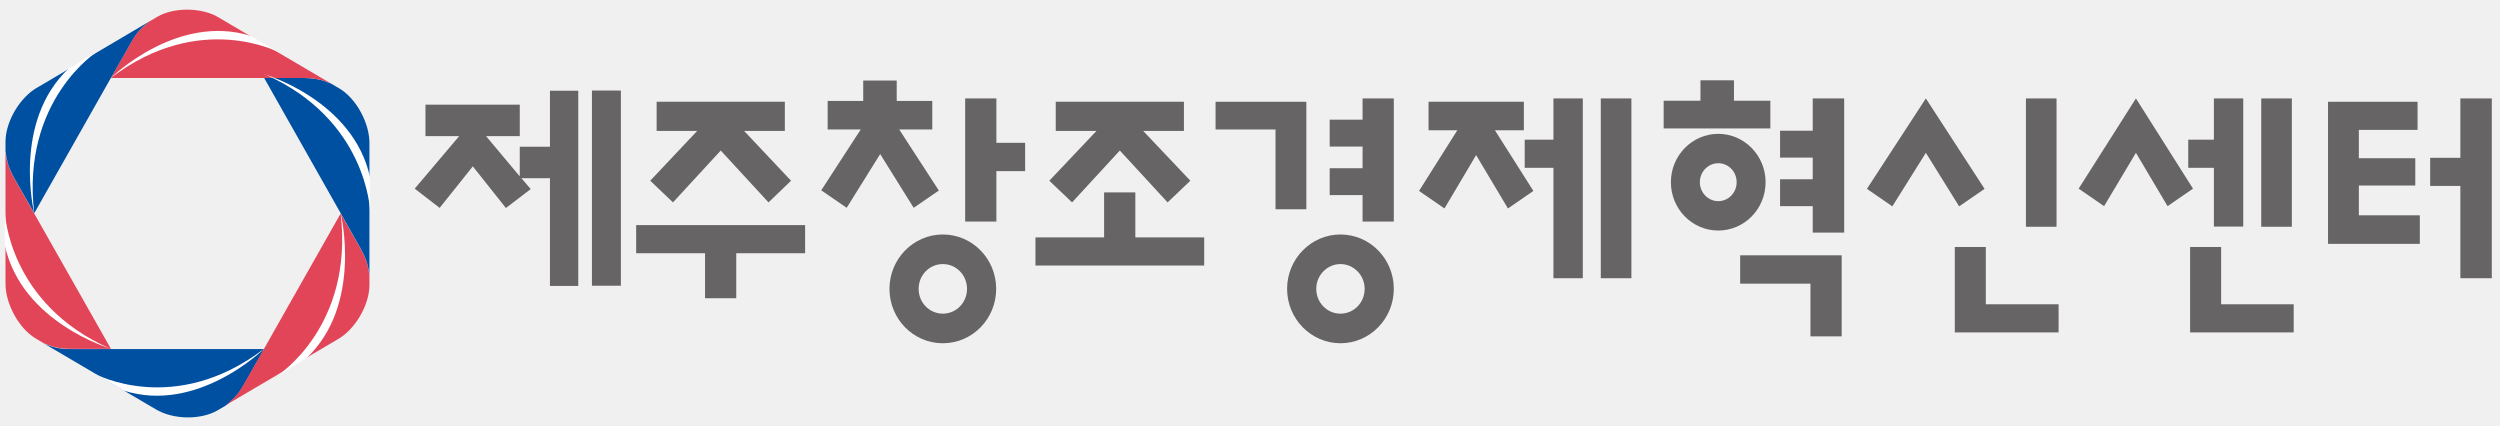
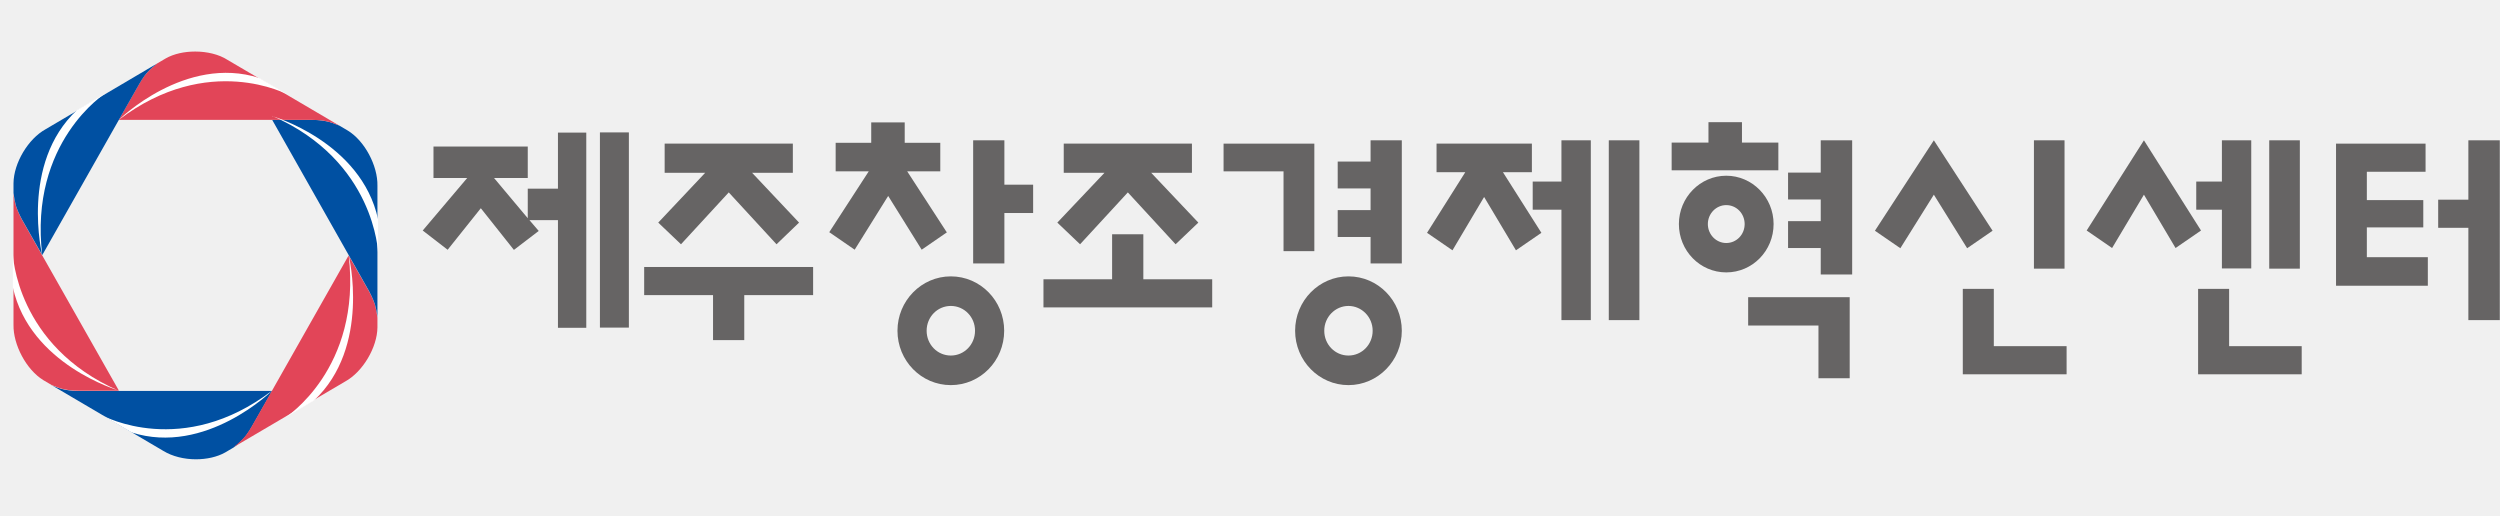
- <svg xmlns="http://www.w3.org/2000/svg" width="194" height="33" viewBox="0 0 194 33" fill="none">
-   <path d="M101.372 16.239V7.896H94.328V10.047H98.981V16.239H101.372Z" fill="#666464" />
-   <path d="M73.163 18.196C70.885 18.196 69.023 20.087 69.023 22.416C69.023 24.744 70.869 26.636 73.163 26.636C75.458 26.636 77.303 24.744 77.303 22.416C77.303 20.087 75.458 18.196 73.163 18.196ZM73.163 24.34C72.12 24.34 71.286 23.483 71.286 22.416C71.286 21.349 72.12 20.492 73.163 20.492C74.206 20.492 75.041 21.349 75.041 22.416C75.041 23.483 74.206 24.34 73.163 24.34Z" fill="#666464" />
-   <path d="M77.319 7.638H74.897V17.193H77.319V13.28H79.55V11.082H77.319V7.638Z" fill="#666464" />
-   <path d="M88.102 14.93H85.679V18.422H80.352V20.605H93.445V18.422H88.102V14.93Z" fill="#666464" />
-   <path d="M57.133 23.143H54.711V19.651H49.367V17.468H62.477V19.651H57.133V23.143Z" fill="#666464" />
-   <path d="M83.192 15.706L86.899 11.68L90.606 15.706L92.371 14.024L88.712 10.16H91.873V7.896H81.925V10.16H85.086L81.427 14.024L83.192 15.706Z" fill="#666464" />
-   <path d="M52.223 15.706L55.93 11.68L59.636 15.706L61.385 14.024L57.743 10.16H60.904V7.896H50.955V10.16H54.1L50.458 14.024L52.223 15.706Z" fill="#666464" />
-   <path d="M171.798 17.581H174.076V7.638H171.798V10.839H169.808V13.022H171.798V17.581Z" fill="#666464" />
-   <path d="M159.587 7.638H157.212V17.597H159.587V7.638Z" fill="#666464" />
-   <path d="M177.847 7.638H175.472V17.597H177.847V7.638Z" fill="#666464" />
-   <path d="M72.843 14.768L69.778 10.047H72.345V7.832H69.585V6.247H66.986V7.832H64.226V10.047H66.793C65.606 11.874 63.728 14.768 63.728 14.768L65.702 16.126L68.302 11.955L70.901 16.126L72.875 14.768H72.843Z" fill="#666464" />
-   <path d="M140.668 10.144H138.133V12.229H140.668V13.911H138.133V15.997H140.668V18.05H143.107V7.638H140.668V10.144Z" fill="#666464" />
-   <path d="M104.019 18.196C101.741 18.196 99.879 20.087 99.879 22.416C99.879 24.744 101.741 26.636 104.019 26.636C106.298 26.636 108.159 24.744 108.159 22.416C108.159 20.087 106.314 18.196 104.019 18.196ZM104.019 24.34C102.976 24.34 102.142 23.483 102.142 22.416C102.142 21.349 102.992 20.492 104.019 20.492C105.046 20.492 105.897 21.349 105.897 22.416C105.897 23.483 105.062 24.34 104.019 24.34Z" fill="#666464" />
-   <path d="M154.003 14.655L149.446 7.638L144.873 14.655L146.846 16.013L149.446 11.858L152.029 16.013L154.003 14.655Z" fill="#666464" />
-   <path d="M154.099 19.166H151.692V25.795H159.747V23.612H154.099V19.166Z" fill="#666464" />
-   <path d="M190.924 7.638V12.246H188.582V14.428H190.924V21.591H193.363V7.638H190.924Z" fill="#666464" />
-   <path d="M172.359 19.166H169.952V25.795H177.991V23.612H172.359V19.166Z" fill="#666464" />
-   <path d="M183.046 14.396H187.426V12.278H183.046V10.079H187.603V7.896H180.655V18.923H187.779V16.708H183.046V14.396Z" fill="#666464" />
-   <path d="M165.748 7.638L161.304 14.639L163.277 15.997L165.748 11.858L168.203 15.997L170.177 14.639L165.748 7.638Z" fill="#666464" />
-   <path d="M118.252 10.111V7.896H110.855V10.111H113.086L110.117 14.816L112.091 16.175L114.546 12.036L117.017 16.175L118.991 14.816L116.006 10.111H118.252Z" fill="#666464" />
-   <path d="M120.547 10.839H118.317V13.022H120.547V21.591H122.826V7.638H120.547V10.839Z" fill="#666464" />
-   <path d="M105.736 9.287H103.185V11.373H105.736V13.054H103.185V15.14H105.736V17.193H108.159V7.638H105.736V9.287Z" fill="#666464" />
-   <path d="M126.596 7.638H124.221V21.591H126.596V7.638Z" fill="#666464" />
-   <path d="M135.036 22.011H140.492V26.102H142.915V19.812H135.036V22.011Z" fill="#666464" />
-   <path d="M137.01 14.137C137.01 12.068 135.357 10.386 133.336 10.386C131.314 10.386 129.661 12.068 129.661 14.137C129.661 16.207 131.298 17.889 133.336 17.889C135.373 17.889 137.01 16.207 137.01 14.137ZM133.336 15.609C132.549 15.609 131.908 14.946 131.908 14.137C131.908 13.329 132.549 12.666 133.336 12.666C134.122 12.666 134.764 13.313 134.764 14.137C134.764 14.962 134.122 15.609 133.336 15.609Z" fill="#666464" />
-   <path d="M137.379 7.816H134.555V6.231H131.956V7.816H129.1V9.966H137.379V7.816Z" fill="#666464" />
-   <path d="M34.108 16.126L32.182 14.639L35.632 10.564H33.017V8.123H40.334V10.564H37.718L40.334 13.685V11.389H42.676V7.04H44.874V22.189H42.676V13.83H40.462L41.184 14.671L39.258 16.142L36.691 12.909L34.108 16.142V16.126ZM45.934 22.173V7.023H48.18V22.173H45.934Z" fill="#666464" />
-   <path d="M3.379 26.636L12.06 31.745C12.75 32.165 13.665 32.391 14.579 32.391C15.414 32.391 16.232 32.214 16.858 31.858L17.516 31.47C17.821 31.243 18.061 31.017 18.27 30.791C18.607 30.435 18.928 29.853 18.928 29.853L20.5 27.088H5.465C5.465 27.088 4.807 27.088 4.342 26.975C4.053 26.91 3.732 26.797 3.379 26.652" fill="#0050A2" />
-   <path d="M26.438 16.563L20.485 27.072L18.912 29.837C18.912 29.837 18.591 30.419 18.254 30.775C18.046 31.001 17.789 31.227 17.5 31.454L26.181 26.345C27.529 25.601 28.652 23.709 28.668 22.157V21.397C28.62 21.009 28.556 20.686 28.475 20.395C28.331 19.926 28.01 19.344 28.01 19.344L26.438 16.579" fill="#E24558" />
-   <path d="M23.629 6.053H20.5L28.01 19.328C28.01 19.328 28.331 19.91 28.475 20.378C28.555 20.669 28.636 21.009 28.668 21.381V11.163C28.7 9.61 27.673 7.67 26.357 6.878L25.699 6.49C25.362 6.344 25.041 6.231 24.737 6.167C24.271 6.053 23.613 6.053 23.613 6.053" fill="#0050A2" />
-   <path d="M0.427 11.729V21.947C0.395 23.499 1.422 25.439 2.738 26.248L3.396 26.636C3.732 26.781 4.053 26.894 4.358 26.959C4.84 27.072 5.481 27.072 5.481 27.072H8.61L1.085 13.798C1.085 13.798 0.764 13.216 0.62 12.747C0.539 12.456 0.459 12.117 0.427 11.745" fill="#E24558" />
-   <path d="M14.516 0.75C13.681 0.75 12.863 0.928 12.237 1.284L11.579 1.672C11.274 1.898 11.034 2.125 10.825 2.351C10.488 2.707 10.167 3.289 10.167 3.289L8.595 6.053H23.614C23.614 6.053 24.272 6.053 24.737 6.167C25.026 6.231 25.347 6.344 25.7 6.49L17.035 1.397C16.361 0.96 15.43 0.75 14.532 0.75" fill="#E24558" />
-   <path d="M11.579 1.672L2.914 6.781C1.567 7.525 0.443 9.4 0.427 10.969V11.729C0.475 12.1 0.54 12.44 0.62 12.731C0.764 13.2 1.085 13.782 1.085 13.782L2.658 16.547L8.611 6.037L10.183 3.273C10.183 3.273 10.504 2.691 10.841 2.335C11.05 2.108 11.306 1.882 11.595 1.656" fill="#0050A2" />
-   <path d="M2.658 16.563C2.658 16.563 0.909 9.449 5.353 5.294L7.568 3.984C7.568 3.984 1.615 7.751 2.658 16.563Z" fill="white" />
-   <path d="M8.594 27.056C8.594 27.056 1.695 25.051 0.379 19.052V16.45C0.379 16.45 0.604 23.58 8.594 27.072V27.056Z" fill="white" />
-   <path d="M20.501 27.056C20.501 27.056 15.35 32.149 9.589 30.306L7.375 29.012C7.375 29.012 13.537 32.375 20.501 27.056Z" fill="white" />
-   <path d="M26.437 16.563C26.437 16.563 28.186 23.677 23.742 27.832L21.527 29.142C21.527 29.142 27.464 25.374 26.437 16.579V16.563Z" fill="white" />
-   <path d="M20.5 5.76C20.5 5.76 27.416 7.765 28.716 13.763V16.366C28.716 16.366 28.491 9.236 20.5 5.744V5.76Z" fill="white" />
-   <path d="M8.594 6.053C8.594 6.053 13.761 0.96 19.506 2.804L21.72 4.097C21.72 4.097 15.558 0.75 8.594 6.053Z" fill="white" />
+ <svg xmlns="http://www.w3.org/2000/svg" width="194" height="40" viewBox="0 0 194 40" fill="none">
+   <path d="M101.993 19.489V11.146H94.949V13.297H99.602V19.489H101.993Z" fill="#666464" />
+   <path d="M73.784 21.446C71.506 21.446 69.644 23.337 69.644 25.666C69.644 27.994 71.49 29.885 73.784 29.885C76.079 29.885 77.924 27.994 77.924 25.666C77.924 23.337 76.079 21.446 73.784 21.446ZM73.784 27.59C72.741 27.59 71.907 26.733 71.907 25.666C71.907 24.598 72.741 23.741 73.784 23.741C74.827 23.741 75.662 24.598 75.662 25.666C75.662 26.733 74.827 27.59 73.784 27.59Z" fill="#666464" />
+   <path d="M77.94 10.888H75.517V20.443H77.94V16.53H80.171V14.331H77.94V10.888Z" fill="#666464" />
+   <path d="M88.723 18.179H86.3V21.672H80.973V23.854H94.067V21.672H88.723V18.179Z" fill="#666464" />
+   <path d="M57.755 26.393H55.332V22.901H49.988V20.718H63.098V22.901H57.755V26.393Z" fill="#666464" />
+   <path d="M83.813 18.956L87.52 14.93L91.226 18.956L92.991 17.274L89.333 13.41H92.494V11.146H82.546V13.41H85.707L82.048 17.274L83.813 18.956Z" fill="#666464" />
+   <path d="M52.844 18.956L56.551 14.93L60.258 18.956L62.007 17.274L58.364 13.41H61.525V11.146H51.577V13.41H54.722L51.079 17.274L52.844 18.956Z" fill="#666464" />
+   <path d="M172.419 20.831H174.697V10.888H172.419V14.089H170.429V16.272H172.419V20.831Z" fill="#666464" />
+   <path d="M160.208 10.888H157.833V20.847H160.208V10.888Z" fill="#666464" />
+   <path d="M178.468 10.888H176.093V20.847H178.468V10.888Z" fill="#666464" />
+   <path d="M73.463 18.018L70.399 13.297H72.966V11.082H70.206V9.497H67.607V11.082H64.847V13.297H67.414C66.227 15.124 64.35 18.018 64.35 18.018L66.323 19.376L68.922 15.204L71.522 19.376L73.496 18.018H73.463Z" fill="#666464" />
+   <path d="M141.289 13.394H138.754V15.479H141.289V17.161H138.754V19.247H141.289V21.3H143.728V10.888H141.289V13.394Z" fill="#666464" />
+   <path d="M104.64 21.446C102.362 21.446 100.501 23.337 100.501 25.666C100.501 27.994 102.362 29.885 104.64 29.885C106.919 29.885 108.78 27.994 108.78 25.666C108.78 23.337 106.935 21.446 104.64 21.446ZM104.64 27.59C103.597 27.59 102.763 26.733 102.763 25.666C102.763 24.598 103.614 23.741 104.64 23.741C105.667 23.741 106.518 24.598 106.518 25.666C106.518 26.733 105.683 27.59 104.64 27.59Z" fill="#666464" />
+   <path d="M154.624 17.905L150.067 10.888L145.494 17.905L147.467 19.263L150.067 15.107L152.65 19.263L154.624 17.905Z" fill="#666464" />
+   <path d="M154.72 22.416H152.313V29.045H160.368V26.862H154.72V22.416Z" fill="#666464" />
+   <path d="M191.545 10.888V15.495H189.203V17.678H191.545V24.841H193.984V10.888H191.545Z" fill="#666464" />
+   <path d="M172.98 22.416H170.573V29.045H178.612V26.862H172.98V22.416Z" fill="#666464" />
+   <path d="M183.667 17.646H188.047V15.528H183.667V13.329H188.224V11.146H181.276V22.173H188.4V19.958H183.667V17.646Z" fill="#666464" />
+   <path d="M166.369 10.888L161.925 17.888L163.898 19.247L166.369 15.107L168.824 19.247L170.798 17.888L166.369 10.888Z" fill="#666464" />
+   <path d="M118.874 13.361V11.146H111.476V13.361H113.707L110.738 18.066L112.712 19.424L115.167 15.285L117.638 19.424L119.612 18.066L116.627 13.361H118.874Z" fill="#666464" />
+   <path d="M121.168 14.089H118.938V16.272H121.168V24.841H123.447V10.888H121.168V14.089Z" fill="#666464" />
+   <path d="M106.357 12.537H103.806V14.622H106.357V16.304H103.806V18.39H106.357V20.443H108.78V10.888H106.357V12.537Z" fill="#666464" />
+   <path d="M127.217 10.888H124.842V24.841H127.217V10.888Z" fill="#666464" />
+   <path d="M135.657 25.261H141.113V29.352H143.536V23.062H135.657V25.261Z" fill="#666464" />
+   <path d="M137.631 17.387C137.631 15.318 135.978 13.636 133.957 13.636C131.935 13.636 130.282 15.318 130.282 17.387C130.282 19.457 131.919 21.138 133.957 21.138C135.994 21.138 137.631 19.457 137.631 17.387ZM133.957 18.858C133.17 18.858 132.529 18.196 132.529 17.387C132.529 16.579 133.17 15.916 133.957 15.916C134.743 15.916 135.385 16.563 135.385 17.387C135.385 18.212 134.743 18.858 133.957 18.858Z" fill="#666464" />
+   <path d="M138 11.065H135.176V9.481H132.577V11.065H129.72V13.216H138V11.065Z" fill="#666464" />
+   <path d="M34.729 19.376L32.803 17.888L36.253 13.814H33.638V11.373H40.954V13.814H38.339L40.954 16.934V14.639H43.297V10.289H45.495V25.439H43.297V17.08H41.083L41.805 17.921L39.879 19.392L37.312 16.158L34.729 19.392V19.376ZM46.554 25.423V10.273H48.801V25.423H46.554Z" fill="#666464" />
+   <path d="M4.001 29.885L12.681 34.994C13.371 35.415 14.286 35.641 15.201 35.641C16.035 35.641 16.853 35.463 17.479 35.108L18.137 34.72C18.442 34.493 18.683 34.267 18.891 34.041C19.228 33.685 19.549 33.103 19.549 33.103L21.122 30.338H6.087C6.087 30.338 5.429 30.338 4.963 30.225C4.674 30.16 4.354 30.047 4.001 29.901" fill="#0050A2" />
+   <path d="M27.059 19.812L21.106 30.322L19.533 33.087C19.533 33.087 19.212 33.669 18.875 34.024C18.667 34.251 18.41 34.477 18.121 34.703L26.802 29.594C28.15 28.851 29.273 26.959 29.289 25.407V24.647C29.241 24.259 29.177 23.935 29.097 23.644C28.952 23.175 28.631 22.593 28.631 22.593L27.059 19.829" fill="#E24558" />
+   <path d="M24.251 9.303H21.122L28.631 22.577C28.631 22.577 28.952 23.159 29.097 23.628C29.177 23.919 29.257 24.259 29.289 24.631V14.412C29.321 12.86 28.294 10.92 26.979 10.128L26.321 9.74C25.984 9.594 25.663 9.481 25.358 9.416C24.892 9.303 24.235 9.303 24.235 9.303" fill="#0050A2" />
+   <path d="M1.048 14.978V25.197C1.016 26.749 2.043 28.689 3.359 29.497L4.017 29.885C4.354 30.031 4.674 30.144 4.979 30.209C5.461 30.322 6.103 30.322 6.103 30.322H9.232L1.706 17.048C1.706 17.048 1.385 16.466 1.241 15.997C1.16 15.706 1.08 15.366 1.048 14.994" fill="#E24558" />
+   <path d="M15.137 4C14.302 4 13.484 4.178 12.858 4.534L12.2 4.922C11.895 5.148 11.655 5.374 11.446 5.601C11.109 5.956 10.788 6.538 10.788 6.538L9.216 9.303H24.235C24.235 9.303 24.893 9.303 25.358 9.416C25.647 9.481 25.968 9.594 26.321 9.74L17.656 4.647C16.982 4.21 16.051 4 15.153 4" fill="#E24558" />
+   <path d="M12.2 4.922L3.535 10.031C2.188 10.774 1.064 12.65 1.048 14.218V14.978C1.096 15.35 1.161 15.69 1.241 15.981C1.385 16.45 1.706 17.032 1.706 17.032L3.279 19.796L9.232 9.287L10.804 6.522C10.804 6.522 11.125 5.94 11.462 5.585C11.671 5.358 11.927 5.132 12.216 4.905" fill="#0050A2" />
+   <path d="M3.279 19.812C3.279 19.812 1.53 12.698 5.974 8.543L8.189 7.234C8.189 7.234 2.236 11.001 3.279 19.812Z" fill="white" />
+   <path d="M9.216 30.306C9.216 30.306 2.316 28.301 1 22.302V19.699C1 19.699 1.225 26.829 9.216 30.322V30.306Z" fill="white" />
+   <path d="M21.122 30.306C21.122 30.306 15.971 35.399 10.21 33.556L7.996 32.262C7.996 32.262 14.158 35.625 21.122 30.306Z" fill="white" />
+   <path d="M27.059 19.812C27.059 19.812 28.808 26.927 24.363 31.082L22.148 32.391C22.148 32.391 28.085 28.624 27.059 19.829V19.812Z" fill="white" />
+   <path d="M21.122 9.01C21.122 9.01 28.037 11.014 29.337 17.013V19.616C29.337 19.616 29.113 12.486 21.122 8.993V9.01Z" fill="white" />
+   <path d="M9.216 9.303C9.216 9.303 14.382 4.21 20.127 6.053L22.341 7.347C22.341 7.347 16.179 4 9.216 9.303Z" fill="white" />
</svg>
